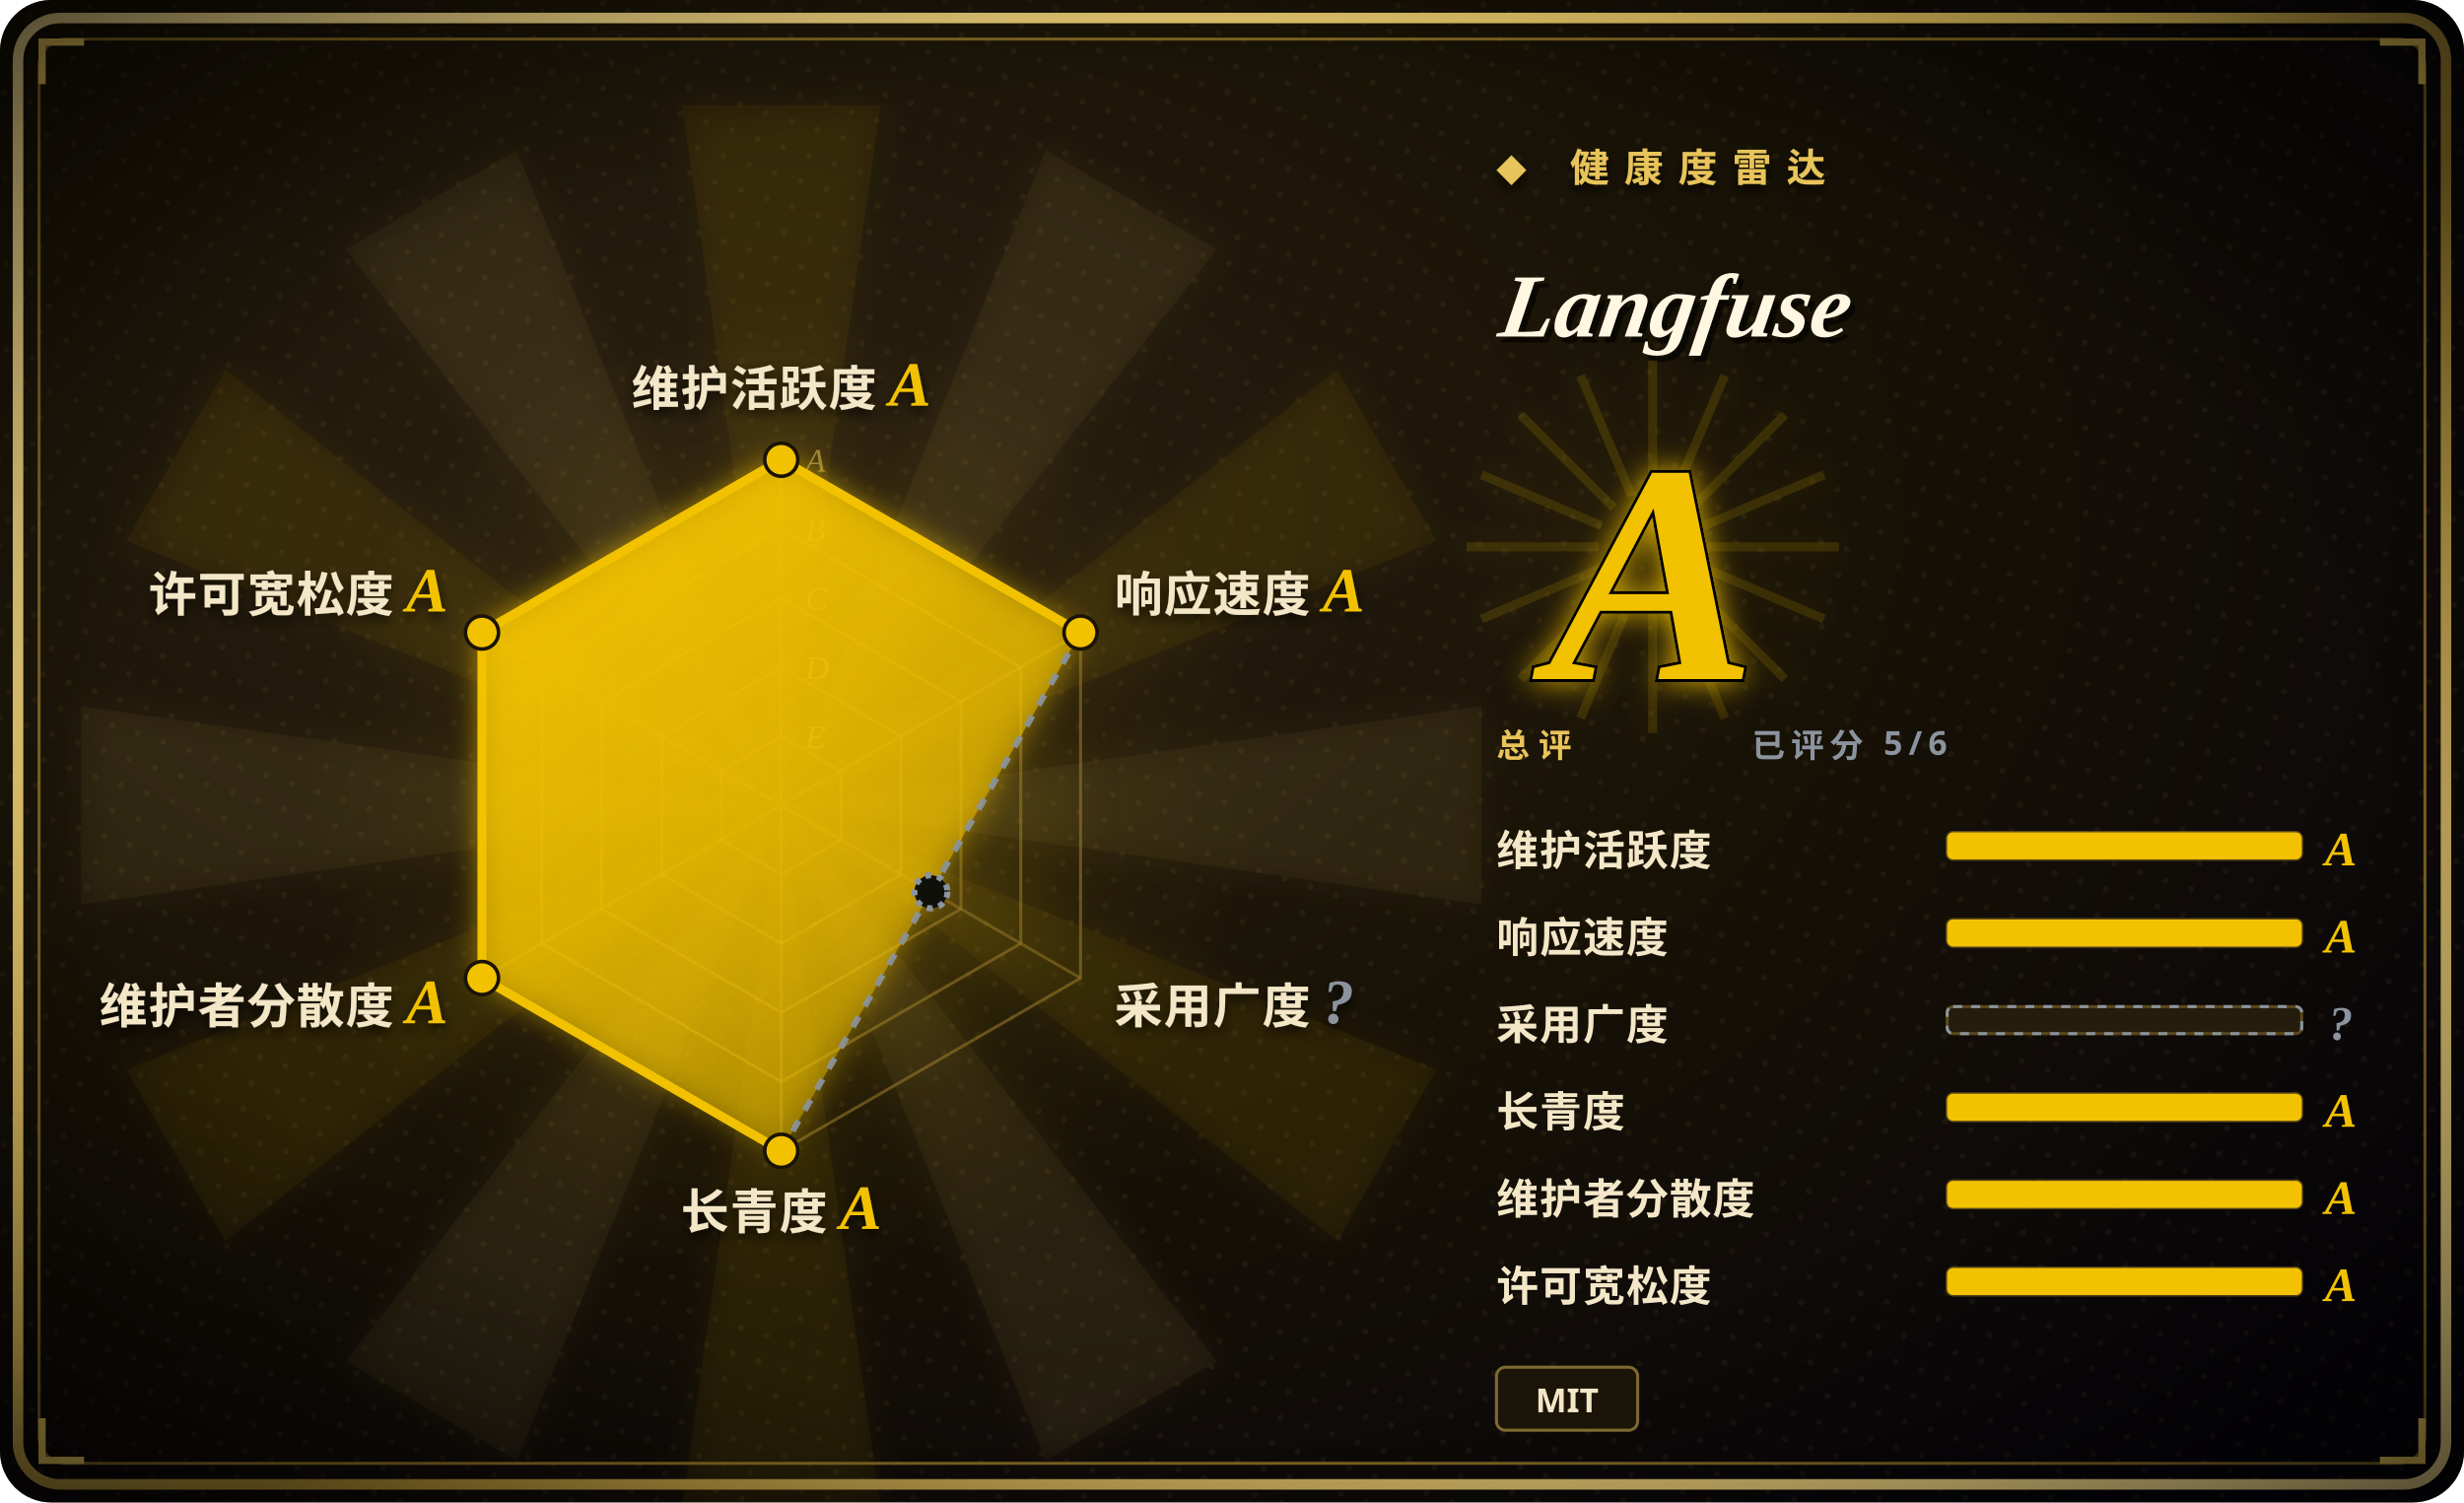
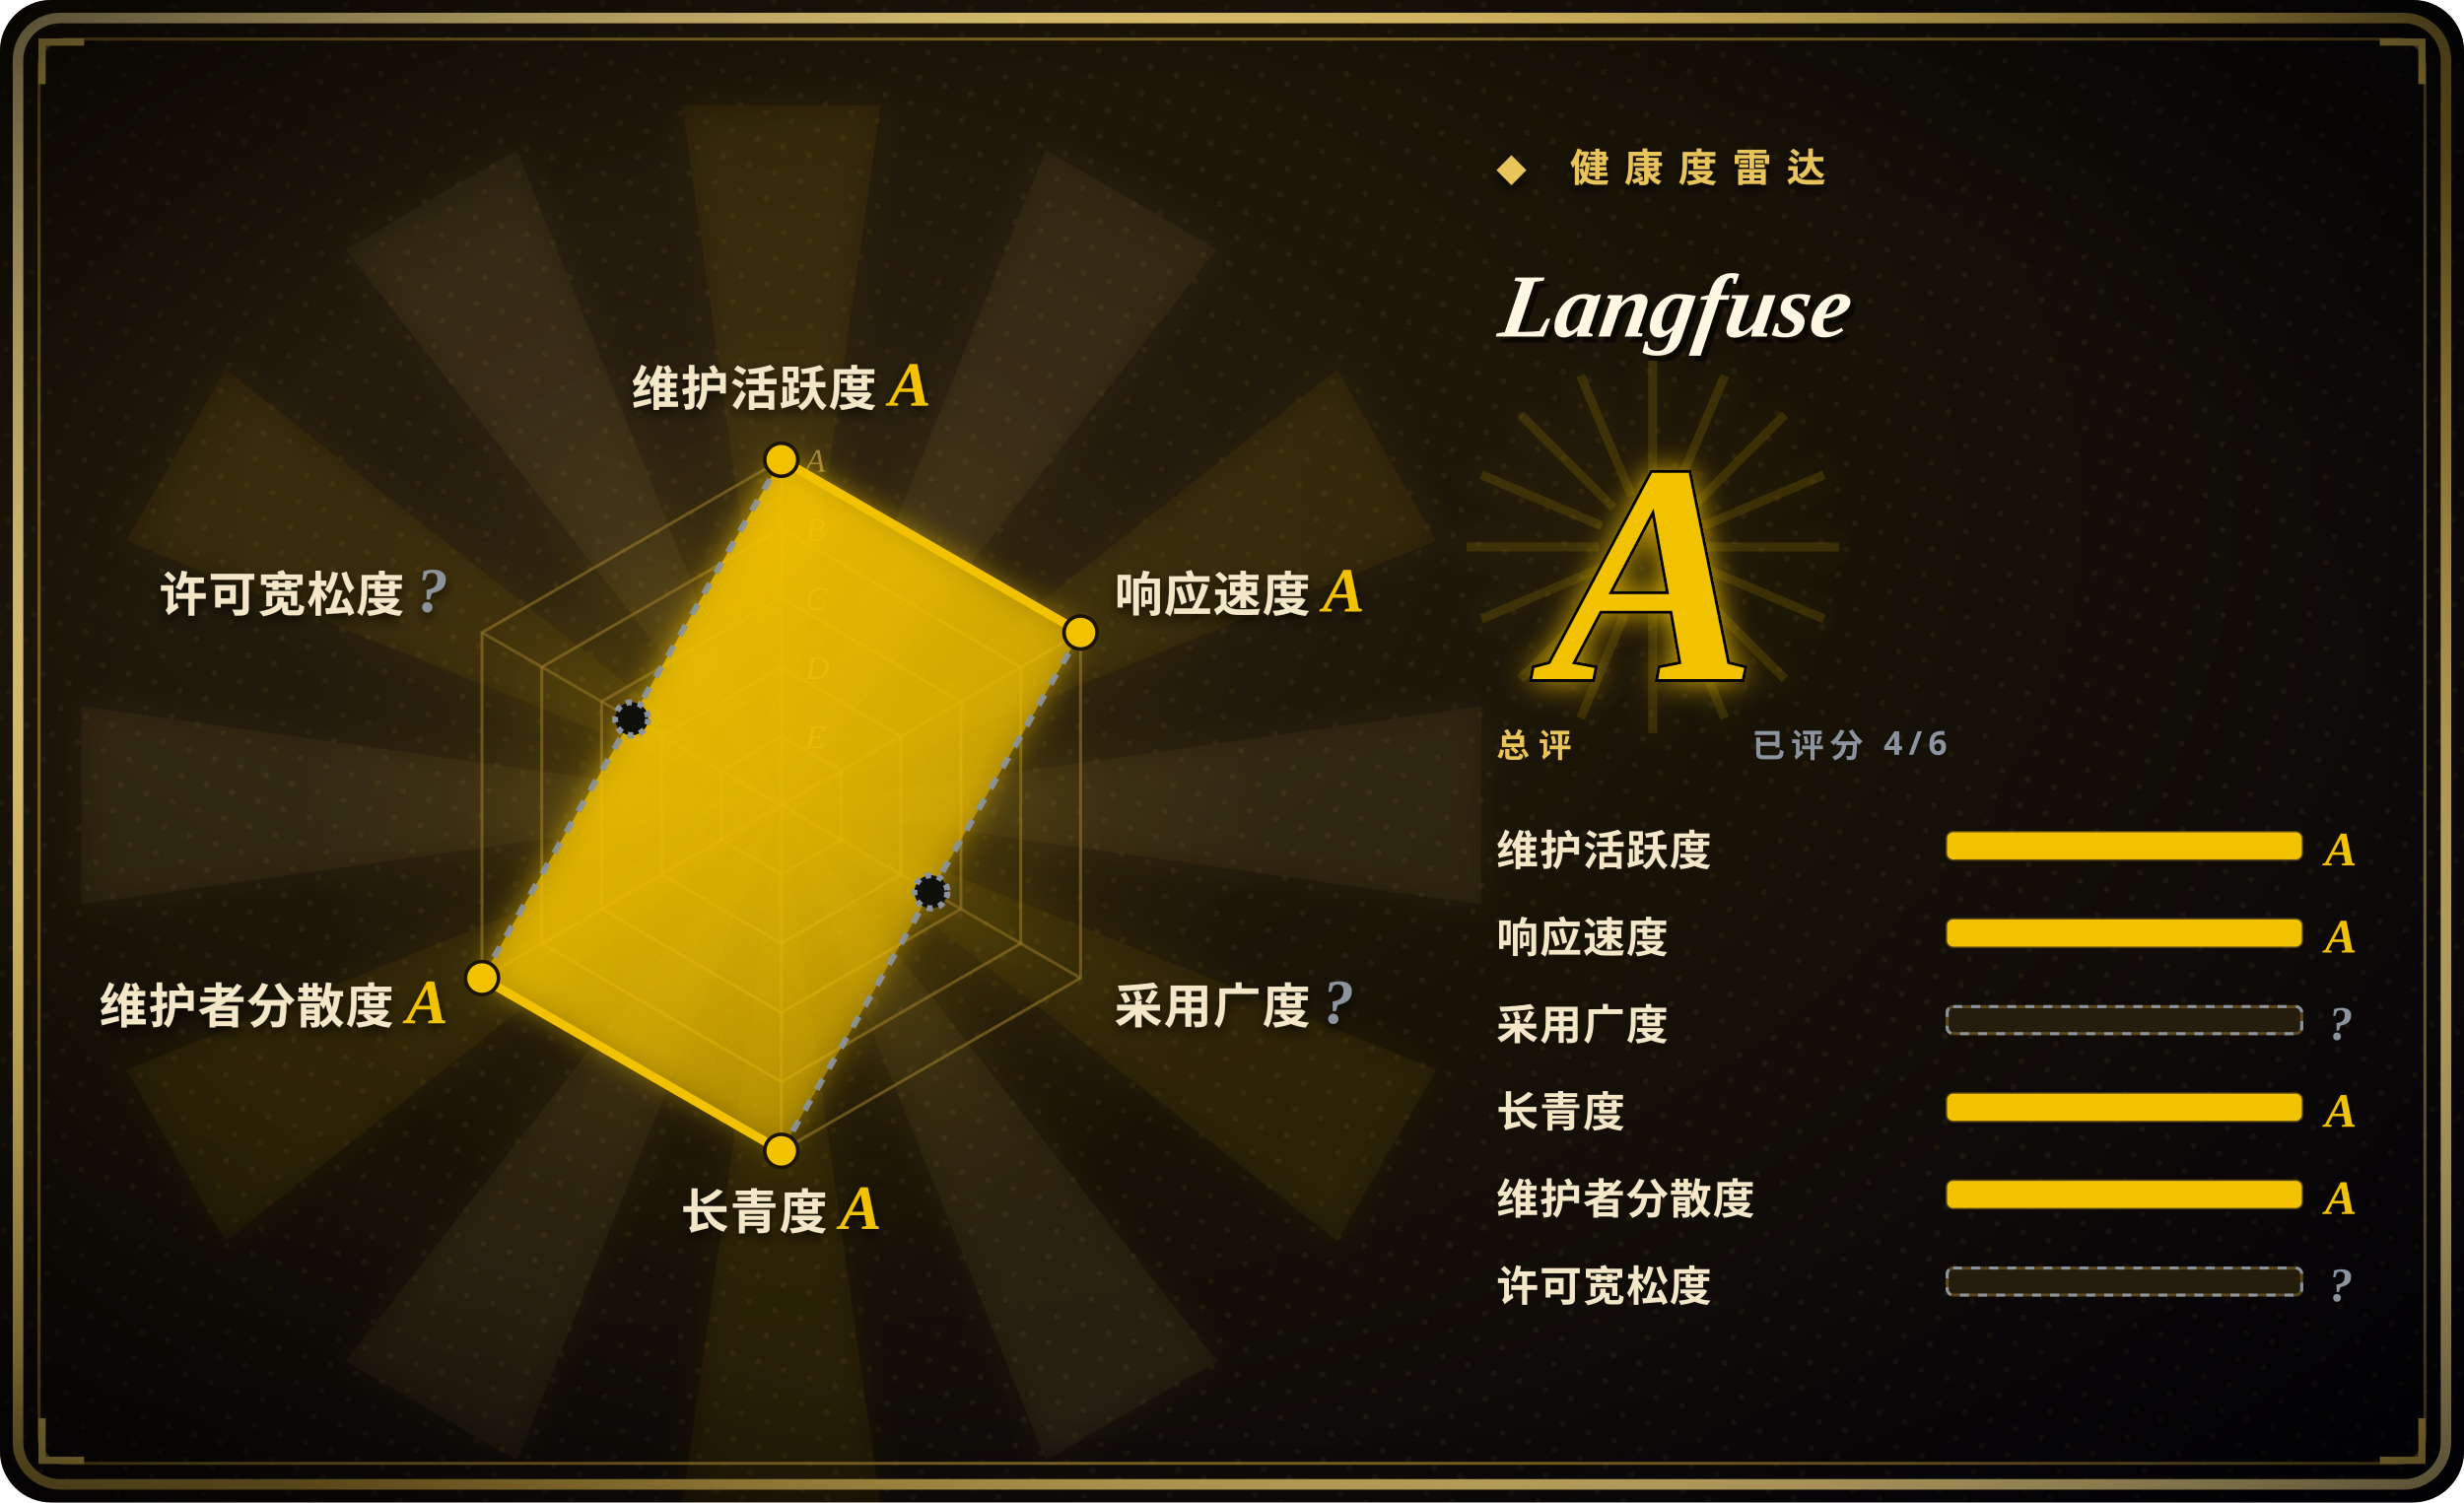
<svg xmlns="http://www.w3.org/2000/svg" width="820" height="500" viewBox="0 0 820 500">
  <defs>
    <radialGradient id="bg" cx="30%" cy="34%" r="90%">
      <stop offset="0%" stop-color="#2a2010" />
      <stop offset="48%" stop-color="#181206" />
      <stop offset="100%" stop-color="#05030a" />
    </radialGradient>
    <radialGradient id="vig" cx="50%" cy="50%" r="72%">
      <stop offset="62%" stop-color="#000000" stop-opacity="0" />
      <stop offset="100%" stop-color="#000000" stop-opacity="0.72" />
    </radialGradient>
    <linearGradient id="frame" x1="0" y1="0" x2="1" y2="1">
      <stop offset="0%" stop-color="#f6dd92" />
      <stop offset="45%" stop-color="#E8C45A" />
      <stop offset="55%" stop-color="#9c7d2a" />
      <stop offset="100%" stop-color="#f6dd92" />
    </linearGradient>
    <linearGradient id="poly" x1="0" y1="0" x2="0.7" y2="1">
      <stop offset="0%" stop-color="#F2C200" stop-opacity="0.92" />
      <stop offset="100%" stop-color="#F2C200" stop-opacity="0.34" />
    </linearGradient>
    <radialGradient id="halo" cx="50%" cy="50%" r="50%">
      <stop offset="0%" stop-color="#F2C200" stop-opacity="0.34" />
      <stop offset="68%" stop-color="#F2C200" stop-opacity="0.04" />
      <stop offset="100%" stop-color="#F2C200" stop-opacity="0" />
    </radialGradient>
    <filter id="glow" x="-60%" y="-60%" width="220%" height="220%">
      <feGaussianBlur stdDeviation="5" result="b" />
      <feMerge>
        <feMergeNode in="b" />
        <feMergeNode in="SourceGraphic" />
      </feMerge>
    </filter>
    <filter id="soft" x="-30%" y="-30%" width="160%" height="160%">
      <feDropShadow dx="0" dy="2" stdDeviation="2" flood-color="#000" flood-opacity="0.7" />
    </filter>
    <pattern id="halftone" width="9" height="9" patternUnits="userSpaceOnUse" patternTransform="rotate(18)">
      <circle cx="2" cy="2" r="1" fill="#E8C45A" fill-opacity="0.06" />
    </pattern>
  </defs>
  <rect width="820" height="500" rx="17" fill="url(#bg)" />
  <rect width="820" height="500" rx="17" fill="url(#halftone)" />
  <g opacity="0.5" filter="url(#glow)">
    <path d="M260,268 L493,235 L493,301 Z" fill="#E8C45A" fill-opacity="0.10" />
    <path d="M260,268 L478,356 L445,413 Z" fill="#F2C200" fill-opacity="0.10" />
    <path d="M260,268 L405,453 L348,486 Z" fill="#E8C45A" fill-opacity="0.10" />
    <path d="M260,268 L293,501 L227,501 Z" fill="#F2C200" fill-opacity="0.10" />
    <path d="M260,268 L172,486 L115,453 Z" fill="#E8C45A" fill-opacity="0.10" />
    <path d="M260,268 L75,413 L42,356 Z" fill="#F2C200" fill-opacity="0.10" />
    <path d="M260,268 L27,301 L27,235 Z" fill="#E8C45A" fill-opacity="0.10" />
    <path d="M260,268 L42,180 L75,123 Z" fill="#F2C200" fill-opacity="0.10" />
    <path d="M260,268 L115,83 L172,50 Z" fill="#E8C45A" fill-opacity="0.10" />
    <path d="M260,268 L227,35 L293,35 Z" fill="#F2C200" fill-opacity="0.10" />
    <path d="M260,268 L348,50 L405,83 Z" fill="#E8C45A" fill-opacity="0.10" />
    <path d="M260,268 L445,123 L478,180 Z" fill="#F2C200" fill-opacity="0.10" />
  </g>
  <circle cx="260" cy="268" r="161" fill="url(#halo)" />
  <rect x="6" y="6" width="808" height="488" rx="14" fill="none" stroke="url(#frame)" stroke-width="3.5" />
  <rect x="13" y="13" width="794" height="474" rx="9" fill="none" stroke="#9c7d2a" stroke-width="1" stroke-opacity="0.8" />
  <path d="M14,28 L14,14 L28,14" fill="none" stroke="#E8C45A" stroke-width="2.4" />
  <path d="M806,28 L806,14 L792,14" fill="none" stroke="#E8C45A" stroke-width="2.4" />
  <path d="M14,472 L14,486 L28,486" fill="none" stroke="#E8C45A" stroke-width="2.4" />
  <path d="M806,472 L806,486 L792,486" fill="none" stroke="#E8C45A" stroke-width="2.4" />
  <rect width="820" height="500" rx="17" fill="url(#vig)" />
  <polygon points="260.0,153.0 359.6,210.5 359.6,325.5 260.0,383.0 160.4,325.5 160.4,210.5" fill="none" stroke="#9c7d2a" stroke-opacity="0.55" stroke-width="1" />
  <polygon points="260.0,176.0 339.7,222.0 339.7,314.0 260.0,360.0 180.3,314.0 180.3,222.0" fill="none" stroke="#9c7d2a" stroke-opacity="0.55" stroke-width="1" />
  <polygon points="260.0,199.0 319.8,233.5 319.8,302.5 260.0,337.0 200.2,302.5 200.2,233.5" fill="none" stroke="#9c7d2a" stroke-opacity="0.55" stroke-width="1" />
  <polygon points="260.0,222.0 299.8,245.0 299.8,291.0 260.0,314.0 220.2,291.0 220.2,245.0" fill="none" stroke="#9c7d2a" stroke-opacity="0.55" stroke-width="1" />
  <polygon points="260.0,245.0 279.9,256.5 279.9,279.5 260.0,291.0 240.1,279.5 240.1,256.5" fill="none" stroke="#9c7d2a" stroke-opacity="0.55" stroke-width="1" />
  <line x1="260" y1="268" x2="260.0" y2="153.0" stroke="#9c7d2a" stroke-opacity="0.5" stroke-width="1" />
  <line x1="260" y1="268" x2="359.6" y2="210.5" stroke="#9c7d2a" stroke-opacity="0.5" stroke-width="1" />
  <line x1="260" y1="268" x2="359.6" y2="325.5" stroke="#9c7d2a" stroke-opacity="0.5" stroke-width="1" />
  <line x1="260" y1="268" x2="260.0" y2="383.0" stroke="#9c7d2a" stroke-opacity="0.5" stroke-width="1" />
  <line x1="260" y1="268" x2="160.4" y2="325.5" stroke="#9c7d2a" stroke-opacity="0.5" stroke-width="1" />
  <line x1="260" y1="268" x2="160.4" y2="210.5" stroke="#9c7d2a" stroke-opacity="0.5" stroke-width="1" />
  <text x="268" y="157.0" font-size="11" font-style="italic" fill="#E8C45A" fill-opacity="0.55" font-family="'Georgia','Times New Roman',serif">A</text>
  <text x="268" y="180.0" font-size="11" font-style="italic" fill="#E8C45A" fill-opacity="0.55" font-family="'Georgia','Times New Roman',serif">B</text>
  <text x="268" y="203.0" font-size="11" font-style="italic" fill="#E8C45A" fill-opacity="0.55" font-family="'Georgia','Times New Roman',serif">C</text>
  <text x="268" y="226.0" font-size="11" font-style="italic" fill="#E8C45A" fill-opacity="0.55" font-family="'Georgia','Times New Roman',serif">D</text>
  <text x="268" y="249.0" font-size="11" font-style="italic" fill="#E8C45A" fill-opacity="0.55" font-family="'Georgia','Times New Roman',serif">E</text>
-   <polygon points="260.0,153.0 359.6,210.5 309.8,296.8 260.0,383.0 160.4,325.5 160.4,210.5" fill="url(#poly)" filter="url(#glow)" />
+   <polygon points="260.0,153.0 359.6,210.5 309.8,296.8 260.0,383.0 160.4,325.5 210.2,239.2" fill="url(#poly)" filter="url(#glow)" />
  <line x1="260.0" y1="153.0" x2="359.6" y2="210.5" stroke="#F2C200" stroke-width="3" />
  <line x1="359.6" y1="210.5" x2="309.8" y2="296.8" stroke="#8B949E" stroke-width="2" stroke-dasharray="4 4" stroke-opacity="0.92" />
  <line x1="309.8" y1="296.8" x2="260.0" y2="383.0" stroke="#8B949E" stroke-width="2" stroke-dasharray="4 4" stroke-opacity="0.92" />
  <line x1="260.0" y1="383.0" x2="160.4" y2="325.5" stroke="#F2C200" stroke-width="3" />
-   <line x1="160.4" y1="325.5" x2="160.4" y2="210.5" stroke="#F2C200" stroke-width="3" />
-   <line x1="160.4" y1="210.5" x2="260.0" y2="153.0" stroke="#F2C200" stroke-width="3" />
+   <line x1="160.4" y1="325.5" x2="210.2" y2="239.2" stroke="#8B949E" stroke-width="2" stroke-dasharray="4 4" stroke-opacity="0.92" />
+   <line x1="210.2" y1="239.2" x2="260.0" y2="153.0" stroke="#8B949E" stroke-width="2" stroke-dasharray="4 4" stroke-opacity="0.92" />
  <circle cx="260.0" cy="153.0" r="5.5" fill="#F2C200" stroke="#1a1306" stroke-width="1.2" />
  <circle cx="359.6" cy="210.5" r="5.5" fill="#F2C200" stroke="#1a1306" stroke-width="1.2" />
  <circle cx="309.8" cy="296.8" r="5.5" fill="#10100b" stroke="#8B949E" stroke-width="2" stroke-dasharray="2 2" />
  <circle cx="260.0" cy="383.0" r="5.5" fill="#F2C200" stroke="#1a1306" stroke-width="1.2" />
  <circle cx="160.4" cy="325.5" r="5.5" fill="#F2C200" stroke="#1a1306" stroke-width="1.2" />
-   <circle cx="160.4" cy="210.5" r="5.5" fill="#F2C200" stroke="#1a1306" stroke-width="1.2" />
+   <circle cx="210.2" cy="239.2" r="5.5" fill="#10100b" stroke="#8B949E" stroke-width="2" stroke-dasharray="2 2" />
  <text x="260.0" y="135.0" font-size="16" font-weight="900" fill="#f3e7c8" text-anchor="middle" font-family="'PingFang SC','Hiragino Sans GB','Heiti SC','Microsoft YaHei',sans-serif" letter-spacing="0.4" filter="url(#soft)">维护活跃度 <tspan fill="#F2C200" font-family="'Georgia','Times New Roman',serif" font-style="italic" font-size="21">A</tspan>
  </text>
  <text x="370.9" y="203.5" font-size="16" font-weight="900" fill="#f3e7c8" text-anchor="start" font-family="'PingFang SC','Hiragino Sans GB','Heiti SC','Microsoft YaHei',sans-serif" letter-spacing="0.4" filter="url(#soft)">响应速度 <tspan fill="#F2C200" font-family="'Georgia','Times New Roman',serif" font-style="italic" font-size="21">A</tspan>
  </text>
  <text x="370.9" y="340.5" font-size="16" font-weight="900" fill="#f3e7c8" text-anchor="start" font-family="'PingFang SC','Hiragino Sans GB','Heiti SC','Microsoft YaHei',sans-serif" letter-spacing="0.4" filter="url(#soft)">采用广度 <tspan fill="#8B949E" font-family="'Georgia','Times New Roman',serif" font-style="italic" font-size="21">?</tspan>
  </text>
  <text x="260.0" y="409.0" font-size="16" font-weight="900" fill="#f3e7c8" text-anchor="middle" font-family="'PingFang SC','Hiragino Sans GB','Heiti SC','Microsoft YaHei',sans-serif" letter-spacing="0.4" filter="url(#soft)">长青度 <tspan fill="#F2C200" font-family="'Georgia','Times New Roman',serif" font-style="italic" font-size="21">A</tspan>
  </text>
  <text x="149.1" y="340.5" font-size="16" font-weight="900" fill="#f3e7c8" text-anchor="end" font-family="'PingFang SC','Hiragino Sans GB','Heiti SC','Microsoft YaHei',sans-serif" letter-spacing="0.4" filter="url(#soft)">维护者分散度 <tspan fill="#F2C200" font-family="'Georgia','Times New Roman',serif" font-style="italic" font-size="21">A</tspan>
  </text>
-   <text x="149.1" y="203.5" font-size="16" font-weight="900" fill="#f3e7c8" text-anchor="end" font-family="'PingFang SC','Hiragino Sans GB','Heiti SC','Microsoft YaHei',sans-serif" letter-spacing="0.4" filter="url(#soft)">许可宽松度 <tspan fill="#F2C200" font-family="'Georgia','Times New Roman',serif" font-style="italic" font-size="21">A</tspan>
+   <text x="149.1" y="203.5" font-size="16" font-weight="900" fill="#f3e7c8" text-anchor="end" font-family="'PingFang SC','Hiragino Sans GB','Heiti SC','Microsoft YaHei',sans-serif" letter-spacing="0.4" filter="url(#soft)">许可宽松度 <tspan fill="#8B949E" font-family="'Georgia','Times New Roman',serif" font-style="italic" font-size="21">?</tspan>
  </text>
  <text x="498" y="60" font-size="13" letter-spacing="5" fill="#E8C45A" font-weight="900" font-family="'PingFang SC','Hiragino Sans GB','Heiti SC','Microsoft YaHei',sans-serif" filter="url(#soft)">◆ 健康度雷达</text>
  <g transform="translate(498,112) skewX(-9)">
    <text x="2" y="2" font-size="30" font-weight="900" font-style="italic" fill="#000" fill-opacity="0.6" font-family="'Georgia','Times New Roman',serif">Langfuse</text>
    <text x="0" y="0" font-size="30" font-weight="900" font-style="italic" fill="#fff7e2" font-family="'Georgia','Times New Roman',serif">Langfuse</text>
  </g>
  <line x1="498" y1="124" x2="648" y2="124" stroke="url(#frame)" stroke-width="2" />
  <g opacity="0.85" filter="url(#glow)">
    <line x1="568" y1="182" x2="612" y2="182" stroke="#F2C200" stroke-opacity="0.16" stroke-width="3" />
    <line x1="567" y1="189" x2="607" y2="206" stroke="#F2C200" stroke-opacity="0.16" stroke-width="3" />
    <line x1="563" y1="195" x2="594" y2="226" stroke="#F2C200" stroke-opacity="0.16" stroke-width="3" />
    <line x1="557" y1="199" x2="574" y2="239" stroke="#F2C200" stroke-opacity="0.16" stroke-width="3" />
    <line x1="550" y1="200" x2="550" y2="244" stroke="#F2C200" stroke-opacity="0.16" stroke-width="3" />
    <line x1="543" y1="199" x2="526" y2="239" stroke="#F2C200" stroke-opacity="0.16" stroke-width="3" />
    <line x1="537" y1="195" x2="506" y2="226" stroke="#F2C200" stroke-opacity="0.16" stroke-width="3" />
    <line x1="533" y1="189" x2="493" y2="206" stroke="#F2C200" stroke-opacity="0.16" stroke-width="3" />
    <line x1="532" y1="182" x2="488" y2="182" stroke="#F2C200" stroke-opacity="0.16" stroke-width="3" />
    <line x1="533" y1="175" x2="493" y2="158" stroke="#F2C200" stroke-opacity="0.16" stroke-width="3" />
    <line x1="537" y1="169" x2="506" y2="138" stroke="#F2C200" stroke-opacity="0.16" stroke-width="3" />
    <line x1="543" y1="165" x2="526" y2="125" stroke="#F2C200" stroke-opacity="0.16" stroke-width="3" />
    <line x1="550" y1="164" x2="550" y2="120" stroke="#F2C200" stroke-opacity="0.16" stroke-width="3" />
    <line x1="557" y1="165" x2="574" y2="125" stroke="#F2C200" stroke-opacity="0.16" stroke-width="3" />
    <line x1="563" y1="169" x2="594" y2="138" stroke="#F2C200" stroke-opacity="0.16" stroke-width="3" />
    <line x1="567" y1="175" x2="607" y2="158" stroke="#F2C200" stroke-opacity="0.16" stroke-width="3" />
  </g>
  <text x="550" y="226" font-size="104" font-weight="900" font-style="italic" text-anchor="middle" fill="#F2C200" stroke="#000" stroke-width="2" paint-order="stroke" font-family="'Georgia','Times New Roman',serif" filter="url(#glow)">A</text>
  <text x="498" y="252" font-size="11" letter-spacing="3" fill="#E8C45A" font-family="'PingFang SC','Hiragino Sans GB','Heiti SC','Microsoft YaHei',sans-serif" font-weight="900">总评</text>
-   <text x="648" y="252" font-size="11" letter-spacing="2" fill="#8B949E" font-family="'PingFang SC','Hiragino Sans GB','Heiti SC','Microsoft YaHei',sans-serif" font-weight="900" text-anchor="end">已评分 5/6</text>
+   <text x="648" y="252" font-size="11" letter-spacing="2" fill="#8B949E" font-family="'PingFang SC','Hiragino Sans GB','Heiti SC','Microsoft YaHei',sans-serif" font-weight="900" text-anchor="end">已评分 4/6</text>
  <text x="498" y="288" font-size="14" font-weight="900" fill="#f3e7c8" font-family="'PingFang SC','Hiragino Sans GB','Heiti SC','Microsoft YaHei',sans-serif" letter-spacing="0.4">维护活跃度</text>
  <rect x="648" y="277" width="118" height="9" rx="2" fill="#241d0e" stroke="#9c7d2a" stroke-opacity="0.5" />
  <rect x="648" y="277" width="118" height="9" rx="2" fill="#F2C200" />
  <text x="779" y="288" font-size="16" font-weight="900" font-style="italic" fill="#F2C200" font-family="'Georgia','Times New Roman',serif" text-anchor="middle">A</text>
  <text x="498" y="317" font-size="14" font-weight="900" fill="#f3e7c8" font-family="'PingFang SC','Hiragino Sans GB','Heiti SC','Microsoft YaHei',sans-serif" letter-spacing="0.4">响应速度</text>
  <rect x="648" y="306" width="118" height="9" rx="2" fill="#241d0e" stroke="#9c7d2a" stroke-opacity="0.5" />
  <rect x="648" y="306" width="118" height="9" rx="2" fill="#F2C200" />
  <text x="779" y="317" font-size="16" font-weight="900" font-style="italic" fill="#F2C200" font-family="'Georgia','Times New Roman',serif" text-anchor="middle">A</text>
  <text x="498" y="346" font-size="14" font-weight="900" fill="#f3e7c8" font-family="'PingFang SC','Hiragino Sans GB','Heiti SC','Microsoft YaHei',sans-serif" letter-spacing="0.4">采用广度</text>
  <rect x="648" y="335" width="118" height="9" rx="2" fill="#241d0e" stroke="#9c7d2a" stroke-opacity="0.5" />
  <rect x="648" y="335" width="118" height="9" rx="2" fill="none" stroke="#8B949E" stroke-dasharray="3 3" />
  <text x="779" y="346" font-size="16" font-weight="900" font-style="italic" fill="#8B949E" font-family="'Georgia','Times New Roman',serif" text-anchor="middle">?</text>
  <text x="498" y="375" font-size="14" font-weight="900" fill="#f3e7c8" font-family="'PingFang SC','Hiragino Sans GB','Heiti SC','Microsoft YaHei',sans-serif" letter-spacing="0.4">长青度</text>
  <rect x="648" y="364" width="118" height="9" rx="2" fill="#241d0e" stroke="#9c7d2a" stroke-opacity="0.5" />
  <rect x="648" y="364" width="118" height="9" rx="2" fill="#F2C200" />
  <text x="779" y="375" font-size="16" font-weight="900" font-style="italic" fill="#F2C200" font-family="'Georgia','Times New Roman',serif" text-anchor="middle">A</text>
  <text x="498" y="404" font-size="14" font-weight="900" fill="#f3e7c8" font-family="'PingFang SC','Hiragino Sans GB','Heiti SC','Microsoft YaHei',sans-serif" letter-spacing="0.4">维护者分散度</text>
  <rect x="648" y="393" width="118" height="9" rx="2" fill="#241d0e" stroke="#9c7d2a" stroke-opacity="0.5" />
  <rect x="648" y="393" width="118" height="9" rx="2" fill="#F2C200" />
  <text x="779" y="404" font-size="16" font-weight="900" font-style="italic" fill="#F2C200" font-family="'Georgia','Times New Roman',serif" text-anchor="middle">A</text>
  <text x="498" y="433" font-size="14" font-weight="900" fill="#f3e7c8" font-family="'PingFang SC','Hiragino Sans GB','Heiti SC','Microsoft YaHei',sans-serif" letter-spacing="0.4">许可宽松度</text>
  <rect x="648" y="422" width="118" height="9" rx="2" fill="#241d0e" stroke="#9c7d2a" stroke-opacity="0.5" />
-   <rect x="648" y="422" width="118" height="9" rx="2" fill="#F2C200" />
-   <text x="779" y="433" font-size="16" font-weight="900" font-style="italic" fill="#F2C200" font-family="'Georgia','Times New Roman',serif" text-anchor="middle">A</text>
-   <rect x="498" y="455" width="47" height="21" rx="3" fill="#1b1408" stroke="#E8C45A" stroke-opacity="0.5" />
-   <text x="521.5" y="470" font-size="11" font-weight="700" fill="#f3e7c8" text-anchor="middle" font-family="'PingFang SC','Hiragino Sans GB','Heiti SC','Microsoft YaHei',sans-serif">MIT</text>
+   <rect x="648" y="422" width="118" height="9" rx="2" fill="none" stroke="#8B949E" stroke-dasharray="3 3" />
+   <text x="779" y="433" font-size="16" font-weight="900" font-style="italic" fill="#8B949E" font-family="'Georgia','Times New Roman',serif" text-anchor="middle">?</text>
</svg>
